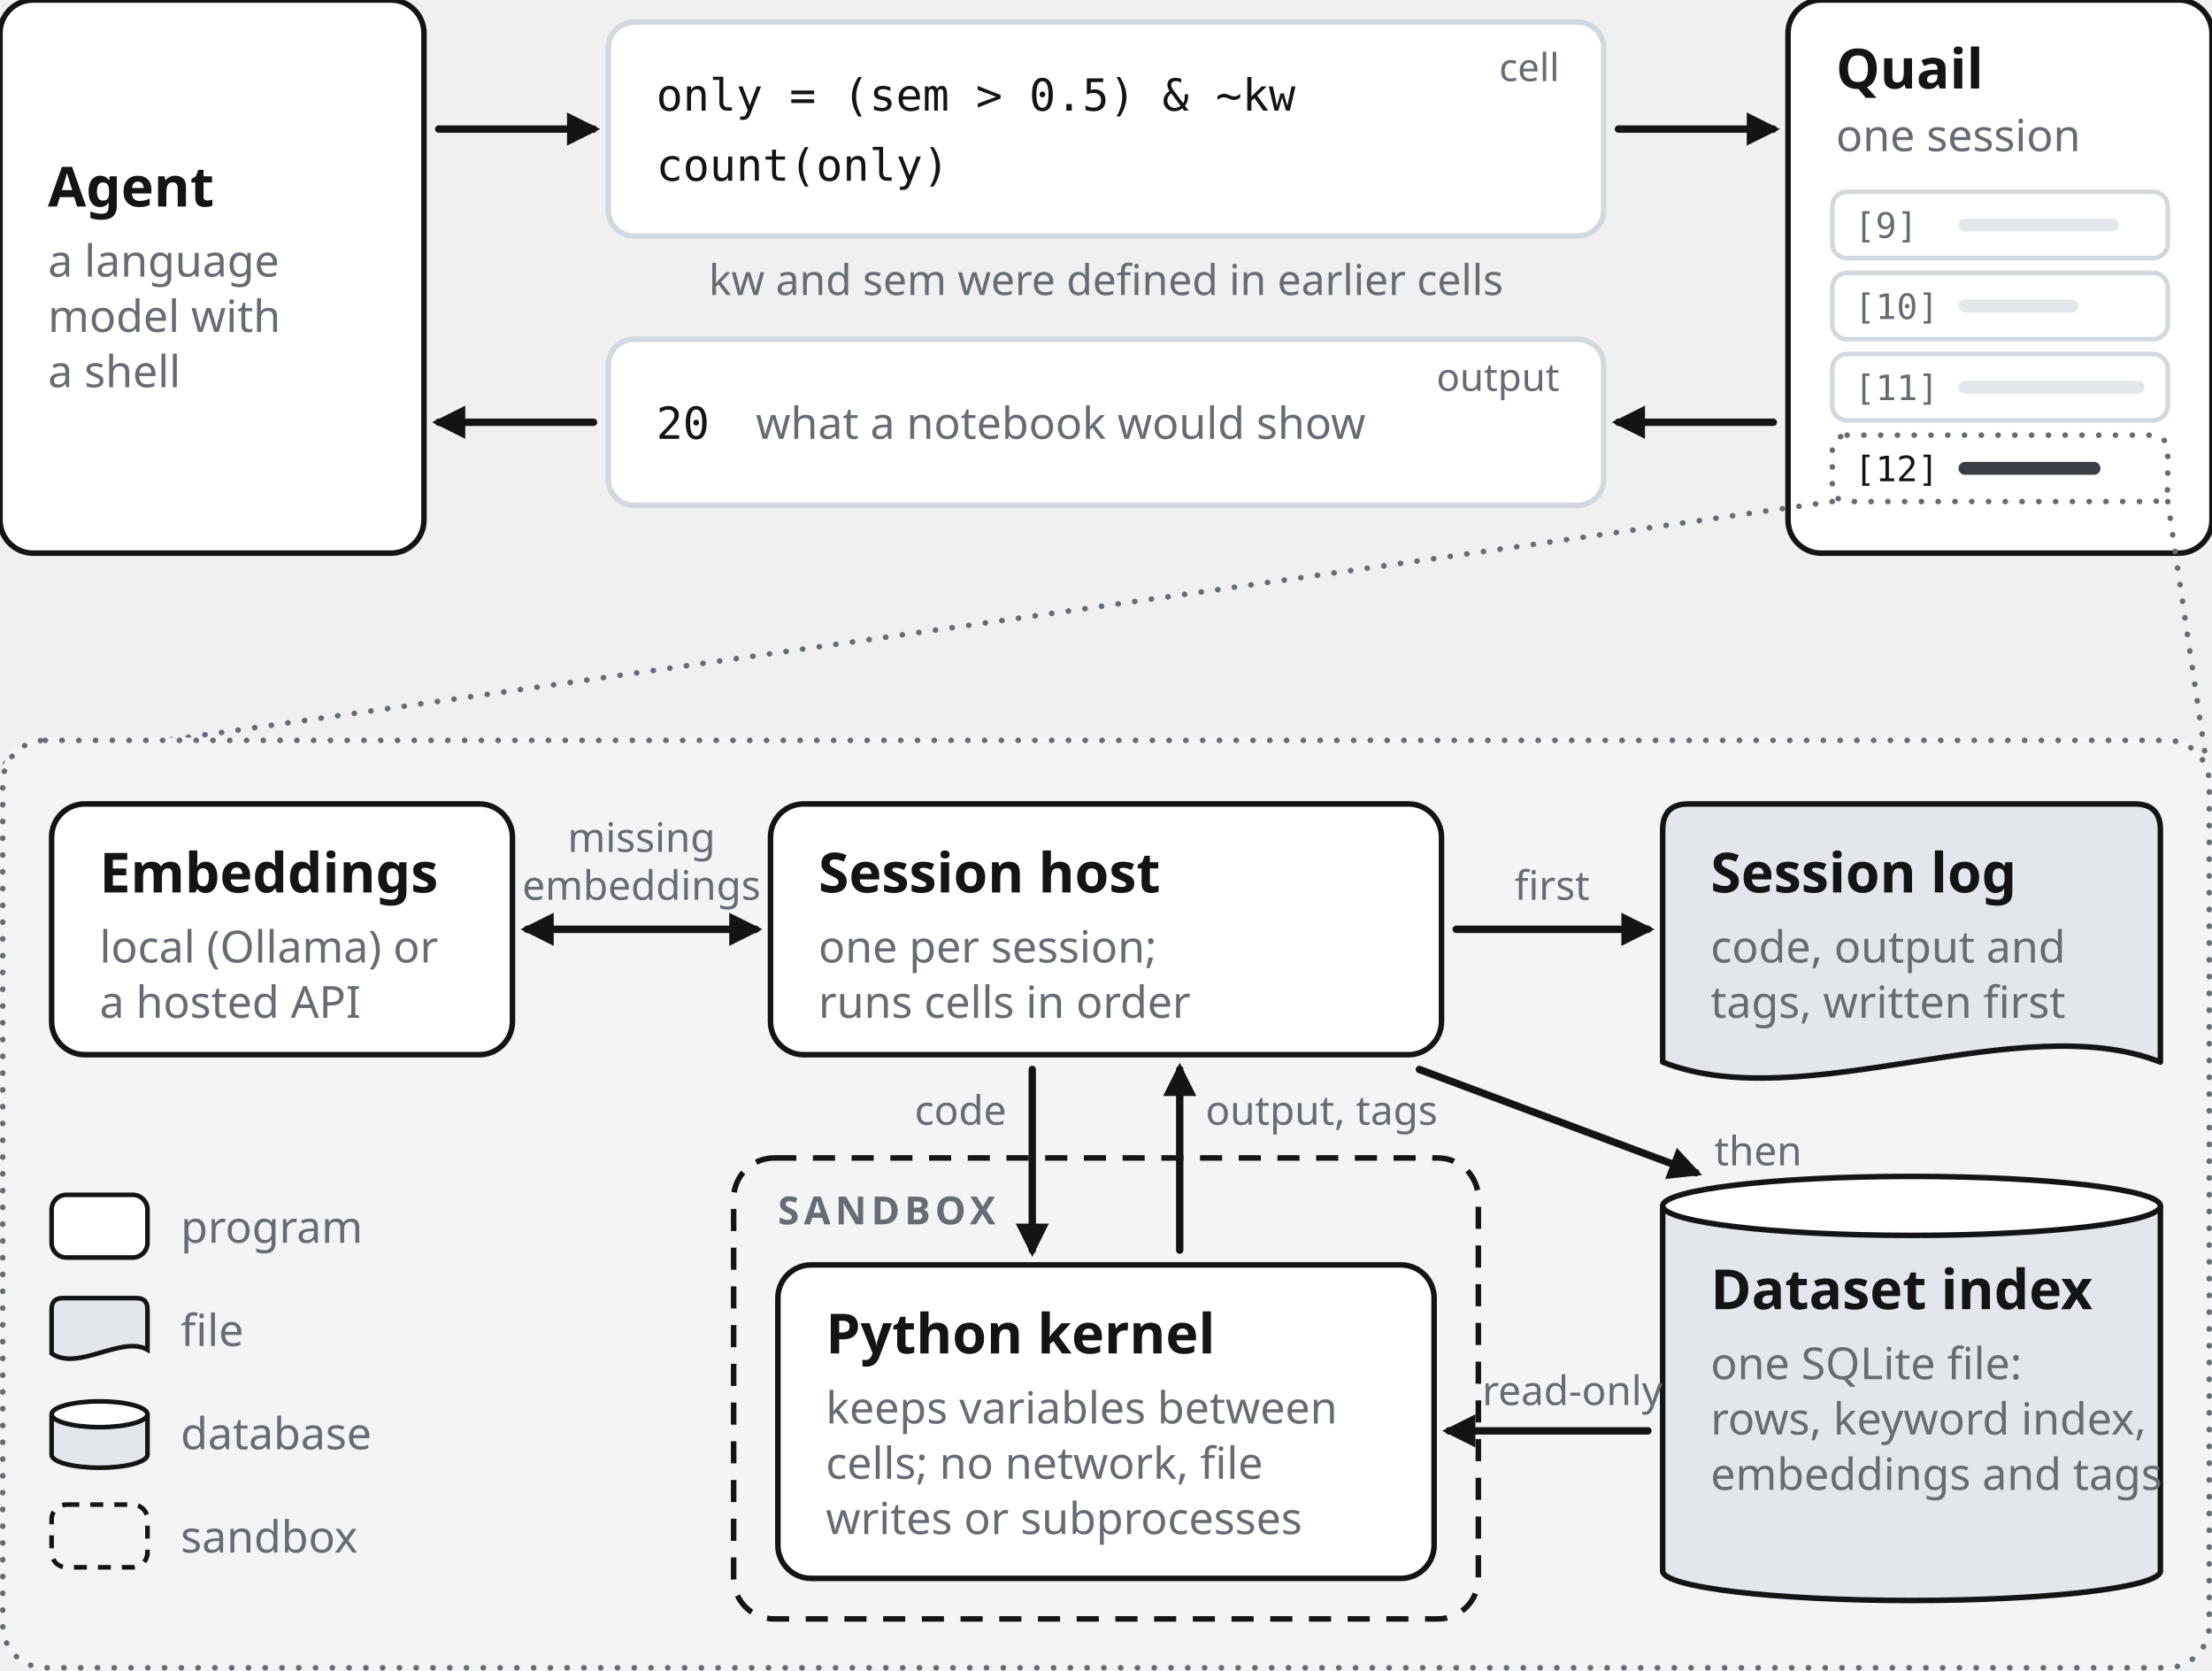
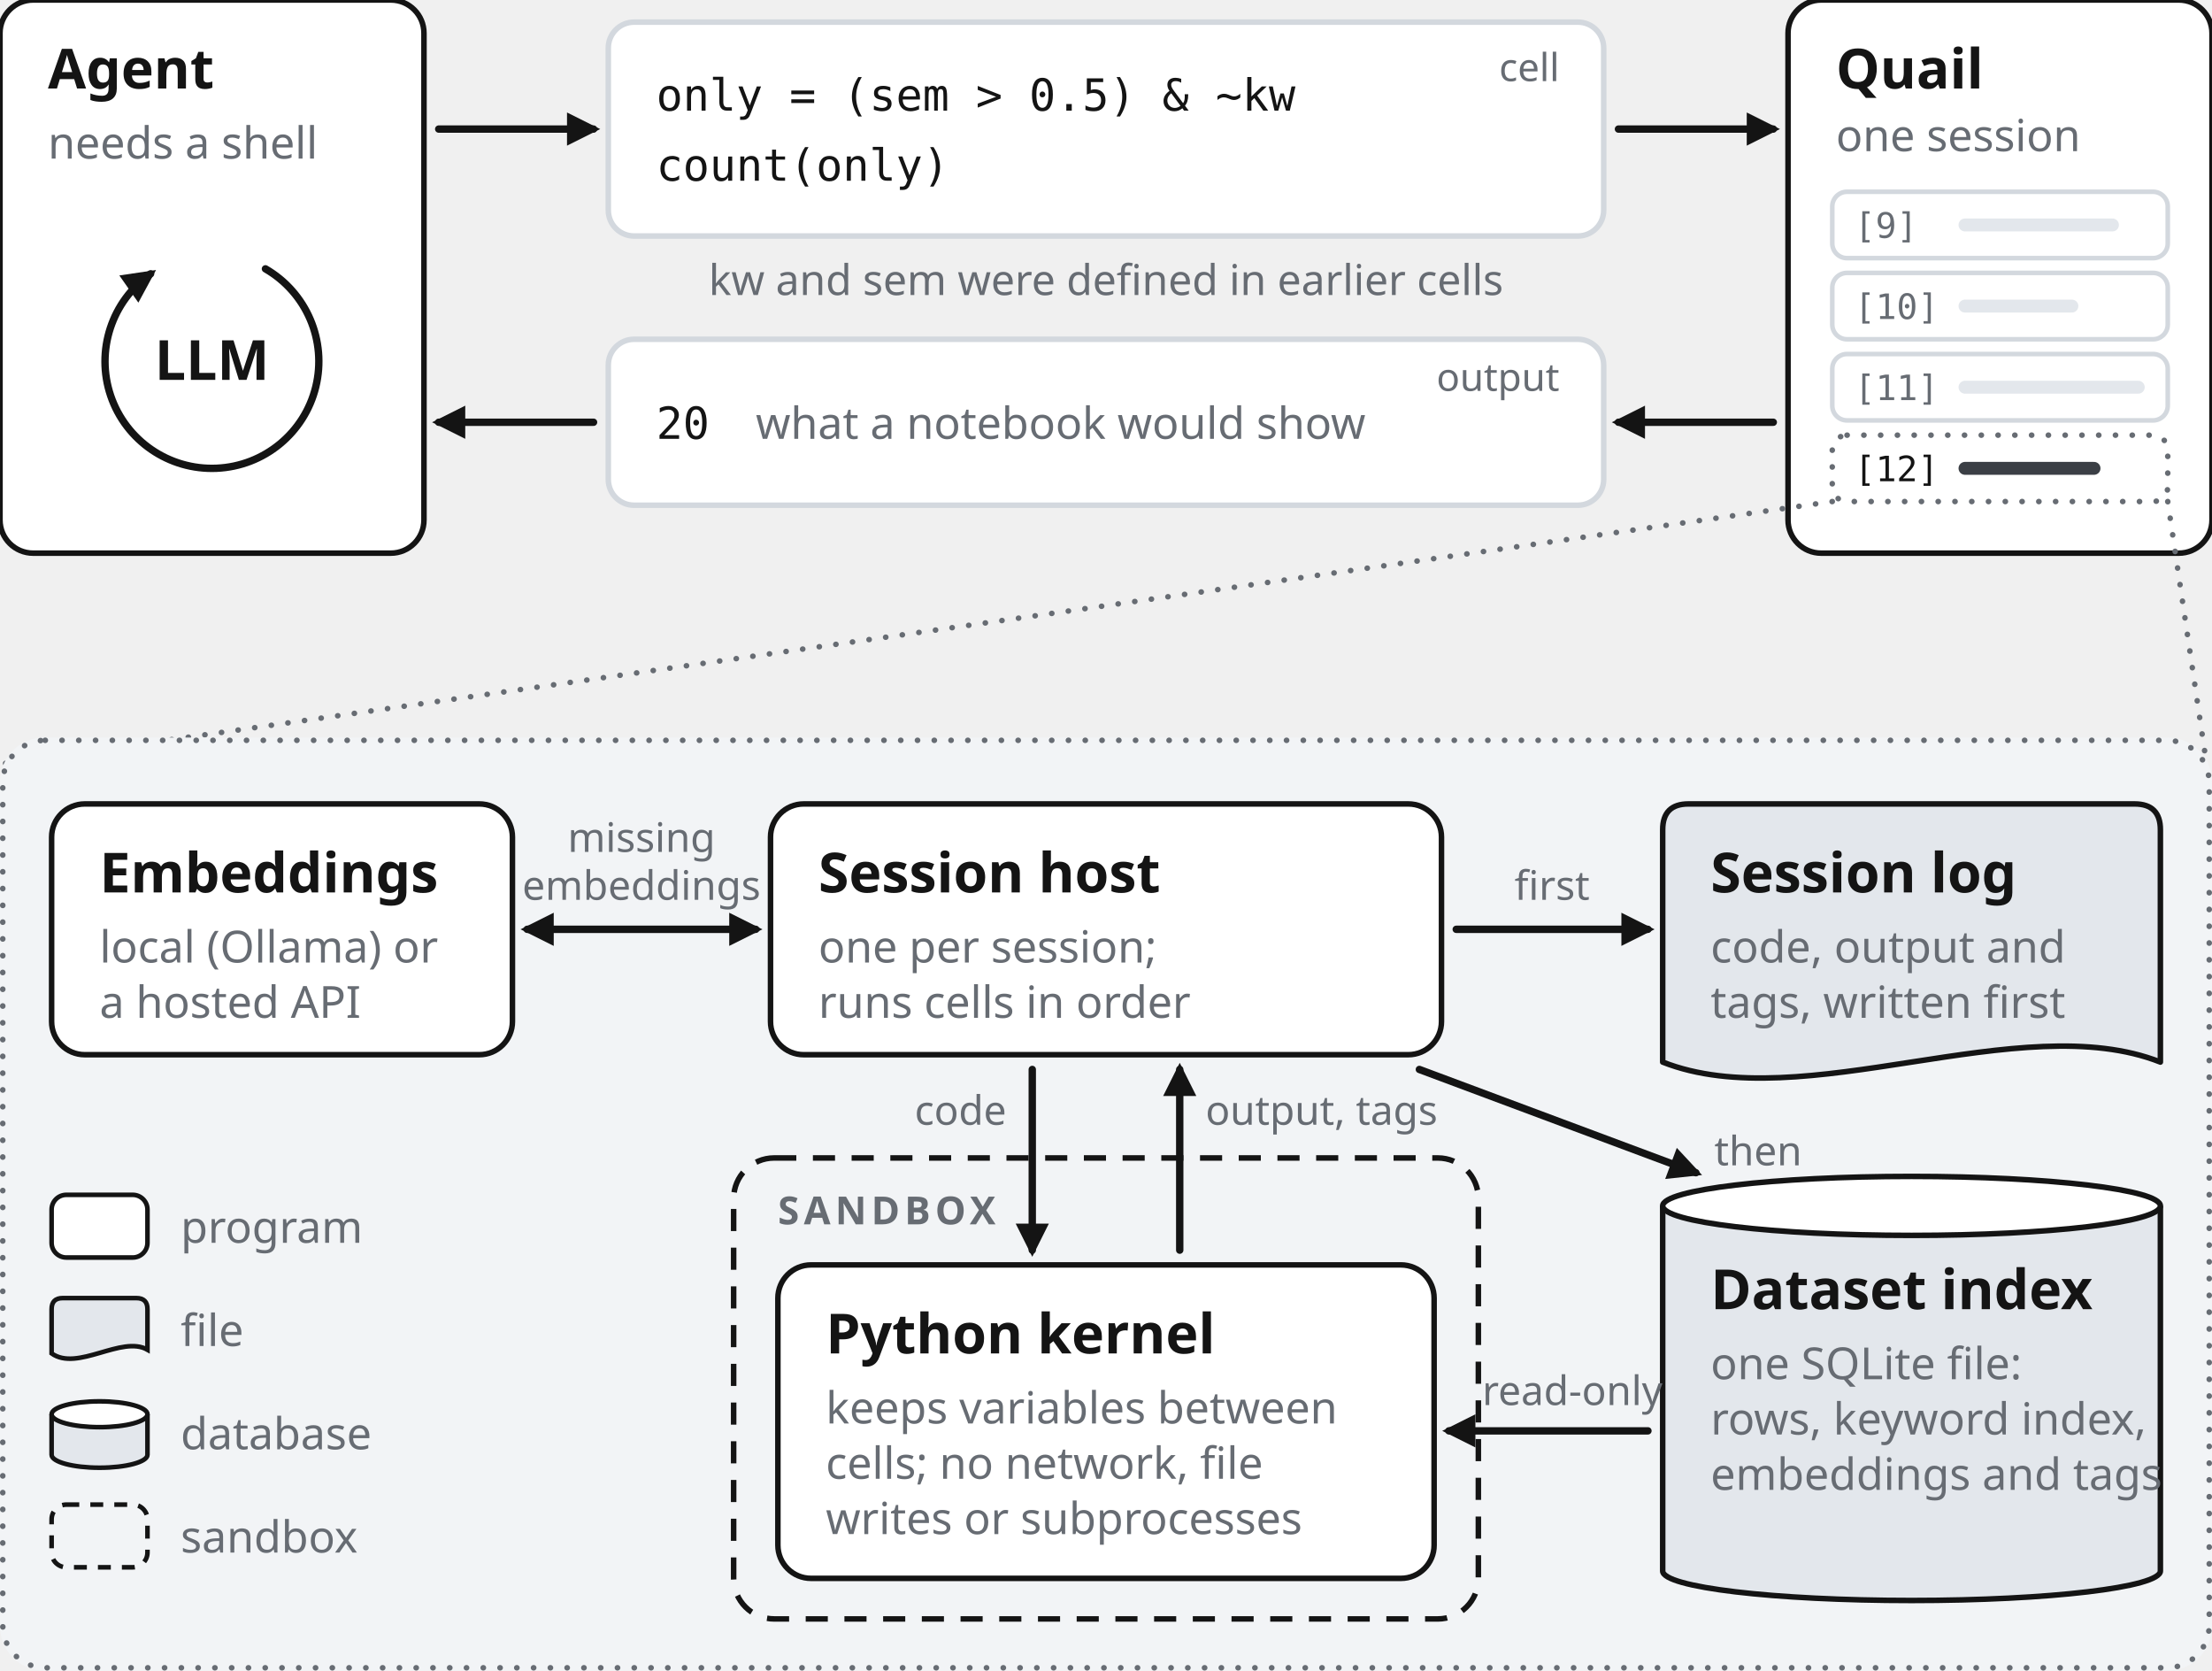
<svg xmlns="http://www.w3.org/2000/svg" viewBox="0 0 1200 906" width="1200" height="906">
  <style>
    text { font-family: 'Source Sans 3', sans-serif; fill: #141414; }
    .h { font-size: 30px; font-weight: 700; }
    .b { font-size: 25px; }
    .s { font-size: 24px; fill: #676C73; }
    .cap { font-size: 21px; font-weight: 700; letter-spacing: 2.5px; fill: #676C73; }
    .m { font-family: 'Source Code Pro', monospace; font-size: 24px; font-weight: 500; font-variant-ligatures: none; }
    .ln { fill: none; stroke: #141414; stroke-width: 4; stroke-linecap: round; stroke-linejoin: round; }
  </style>
  <defs>
    <marker id="a" viewBox="0 0 10 10" refX="8" refY="5" markerWidth="4.5" markerHeight="4.5" orient="auto-start-reverse">
      <path d="M0,0 L10,5 L0,10 z" fill="#141414" />
    </marker>
  </defs>
  <rect x="0" y="0" width="230" height="300" rx="18" fill="#fff" stroke="#141414" stroke-width="3" />
-   <text class="h" x="26" y="112" style="font-size:30px">Agent</text>
-   <text class="s" x="26" y="150">a language</text>
-   <text class="s" x="26" y="180">model with</text>
-   <text class="s" x="26" y="210">a shell</text>
+   <text class="h" x="26" y="48" style="font-size:30px">Agent</text>
+   <text class="s" x="26" y="86">needs a shell</text>
+   <path class="ln" d="M144.0,145.8 A58,58 0 1 1 81.7,148.5" marker-end="url(#a)" style="stroke-width:4" />
+   <text class="h" x="115" y="206" text-anchor="middle" style="font-size:30px">LLM</text>
  <rect x="970" y="0" width="230" height="300" rx="18" fill="#fff" stroke="#141414" stroke-width="3" />
  <text class="h" x="996" y="48">Quail</text>
  <text class="s" x="996" y="82">one session</text>
  <rect x="994" y="104" width="182" height="36" rx="8" fill="#fff" stroke="#D3D8DE" stroke-width="2.5" />
  <text class="m" x="1006" y="129" style="font-size:19px;fill:#676C73">[9]</text>
  <path d="M1066,122 H1146" fill="none" stroke="#E3E7EC" stroke-width="7" stroke-linecap="round" />
  <rect x="994" y="148" width="182" height="36" rx="8" fill="#fff" stroke="#D3D8DE" stroke-width="2.5" />
  <text class="m" x="1006" y="173" style="font-size:19px;fill:#676C73">[10]</text>
  <path d="M1066,166 H1124" fill="none" stroke="#E3E7EC" stroke-width="7" stroke-linecap="round" />
  <rect x="994" y="192" width="182" height="36" rx="8" fill="#fff" stroke="#D3D8DE" stroke-width="2.5" />
  <text class="m" x="1006" y="217" style="font-size:19px;fill:#676C73">[11]</text>
  <path d="M1066,210 H1160" fill="none" stroke="#E3E7EC" stroke-width="7" stroke-linecap="round" />
  <text class="m" x="1006" y="261" style="font-size:19px;fill:#141414">[12]</text>
  <path d="M1066,254 H1136" fill="none" stroke="#3B3F45" stroke-width="7" stroke-linecap="round" />
  <path class="ln" d="M238,70 L322,70" marker-end="url(#a)" />
  <rect x="330" y="12" width="540" height="116" rx="14" fill="#fff" stroke="#D3D8DE" stroke-width="3" />
  <text class="m" x="356" y="60">only = (sem &gt; 0.5) &amp; ~kw</text>
  <text class="m" x="356" y="98">count(only)</text>
  <text class="s" x="846" y="44" text-anchor="end" style="font-size:21px">cell</text>
  <path class="ln" d="M878,70 L962,70" marker-end="url(#a)" />
  <text class="s" x="600" y="160" text-anchor="middle" style="font-size:23px">kw and sem were defined in earlier cells</text>
  <path class="ln" d="M962,229 L878,229" marker-end="url(#a)" />
  <rect x="330" y="184" width="540" height="90" rx="14" fill="#fff" stroke="#D3D8DE" stroke-width="3" />
  <text class="m" x="356" y="238">20</text>
  <text class="s" x="846" y="212" text-anchor="end" style="font-size:21px">output</text>
  <text class="s" x="410" y="238">what a notebook would show</text>
  <path class="ln" d="M322,229 L238,229" marker-end="url(#a)" />
  <rect x="994" y="236" width="182" height="36" rx="8" fill="none" stroke="#676C73" stroke-width="3" stroke-linecap="round" stroke-dasharray="0.1 9" />
  <path d="M994,272 L3,414 M1176,272 L1197,414" fill="none" stroke="#676C73" stroke-width="3" stroke-linecap="round" stroke-dasharray="0.1 9" />
  <rect x="0" y="400" width="1200" height="506" rx="24" fill="#F2F4F6" />
  <rect x="1.5" y="401.5" width="1197" height="503" rx="23" fill="none" stroke="#676C73" stroke-width="3" stroke-linecap="round" stroke-dasharray="0.1 9" />
  <rect x="28" y="436" width="250" height="136" rx="18" fill="#fff" stroke="#141414" stroke-width="3" />
  <text class="h" x="54" y="484" style="font-size:30px">Embeddings</text>
  <text class="s" x="54" y="522">local (Ollama) or</text>
  <text class="s" x="54" y="552">a hosted API</text>
  <rect x="418" y="436" width="364" height="136" rx="18" fill="#fff" stroke="#141414" stroke-width="3" />
  <text class="h" x="444" y="484" style="font-size:30px">Session host</text>
  <text class="s" x="444" y="522">one per session;</text>
  <text class="s" x="444" y="552">runs cells in order</text>
  <path d="M916,436 H1158 Q1172,436 1172,450 V576 C1096,546 978,606 902,576 V450 Q902,436 916,436 Z" fill="#E3E7EC" stroke="#141414" stroke-width="3" stroke-linejoin="round" />
  <text class="h" x="928" y="484" style="font-size:30px">Session log</text>
  <text class="s" x="928" y="522">code, output and</text>
  <text class="s" x="928" y="552">tags, written first</text>
  <rect x="398" y="628" width="404" height="250" rx="22" fill="none" stroke="#141414" stroke-width="3" stroke-dasharray="12 9" />
  <text class="cap" x="422" y="664">SANDBOX</text>
  <rect x="422" y="686" width="356" height="170" rx="18" fill="#fff" stroke="#141414" stroke-width="3" />
  <text class="h" x="448" y="734" style="font-size:30px">Python kernel</text>
  <text class="s" x="448" y="772">keeps variables between</text>
  <text class="s" x="448" y="802">cells; no network, file</text>
  <text class="s" x="448" y="832">writes or subprocesses</text>
  <path d="M902,654 V852 A135.0,16 0 0 0 1172,852 V654" fill="#E3E7EC" stroke="#141414" stroke-width="3" />
  <ellipse cx="1037.0" cy="654" rx="135.0" ry="16" fill="#fff" stroke="#141414" stroke-width="3" />
  <text class="h" x="928" y="710" style="font-size:30px">Dataset index</text>
  <text class="s" x="928" y="748">one SQLite file:</text>
  <text class="s" x="928" y="778">rows, keyword index,</text>
  <text class="s" x="928" y="808">embeddings and tags</text>
  <path class="ln" d="M286,504 L410,504" marker-end="url(#a)" marker-start="url(#a)" />
  <text class="s" x="348" y="462" text-anchor="middle" style="font-size:22px">missing</text>
  <text class="s" x="348" y="488" text-anchor="middle" style="font-size:22px">embeddings</text>
  <path class="ln" d="M790,504 L894,504" marker-end="url(#a)" />
  <text class="s" x="842" y="488" text-anchor="middle" style="font-size:22px">first</text>
  <path class="ln" d="M560,580 L560,678" marker-end="url(#a)" />
  <text class="s" x="546" y="610" text-anchor="end" style="font-size:22px">code</text>
  <path class="ln" d="M640,678 L640,580" marker-end="url(#a)" />
  <text class="s" x="654" y="610" style="font-size:22px">output, tags</text>
  <path class="ln" d="M770,580 L920,636" marker-end="url(#a)" />
  <text class="s" x="930" y="632" style="font-size:22px">then</text>
  <path class="ln" d="M894,776 L786,776" marker-end="url(#a)" />
  <text class="s" x="853" y="762" text-anchor="middle" style="font-size:22px">read-only</text>
  <rect x="28" y="648" width="52" height="34" rx="8" fill="#fff" stroke="#141414" stroke-width="2.5" />
  <text class="s" x="98" y="674">program</text>
  <path d="M34,704 H74 Q80,704 80,710 V732 C66,724 42,744 28,734 V710 Q28,704 34,704 Z" fill="#E3E7EC" stroke="#141414" stroke-width="2.5" />
  <text class="s" x="98" y="730">file</text>
  <path d="M28,767 V789 A26,7 0 0 0 80,789 V767" fill="#E3E7EC" stroke="#141414" stroke-width="2.5" />
  <ellipse cx="54" cy="767" rx="26" ry="7" fill="#fff" stroke="#141414" stroke-width="2.5" />
  <text class="s" x="98" y="786">database</text>
  <rect x="28" y="816" width="52" height="34" rx="8" fill="none" stroke="#141414" stroke-width="2.5" stroke-dasharray="7 6" />
  <text class="s" x="98" y="842">sandbox</text>
</svg>
